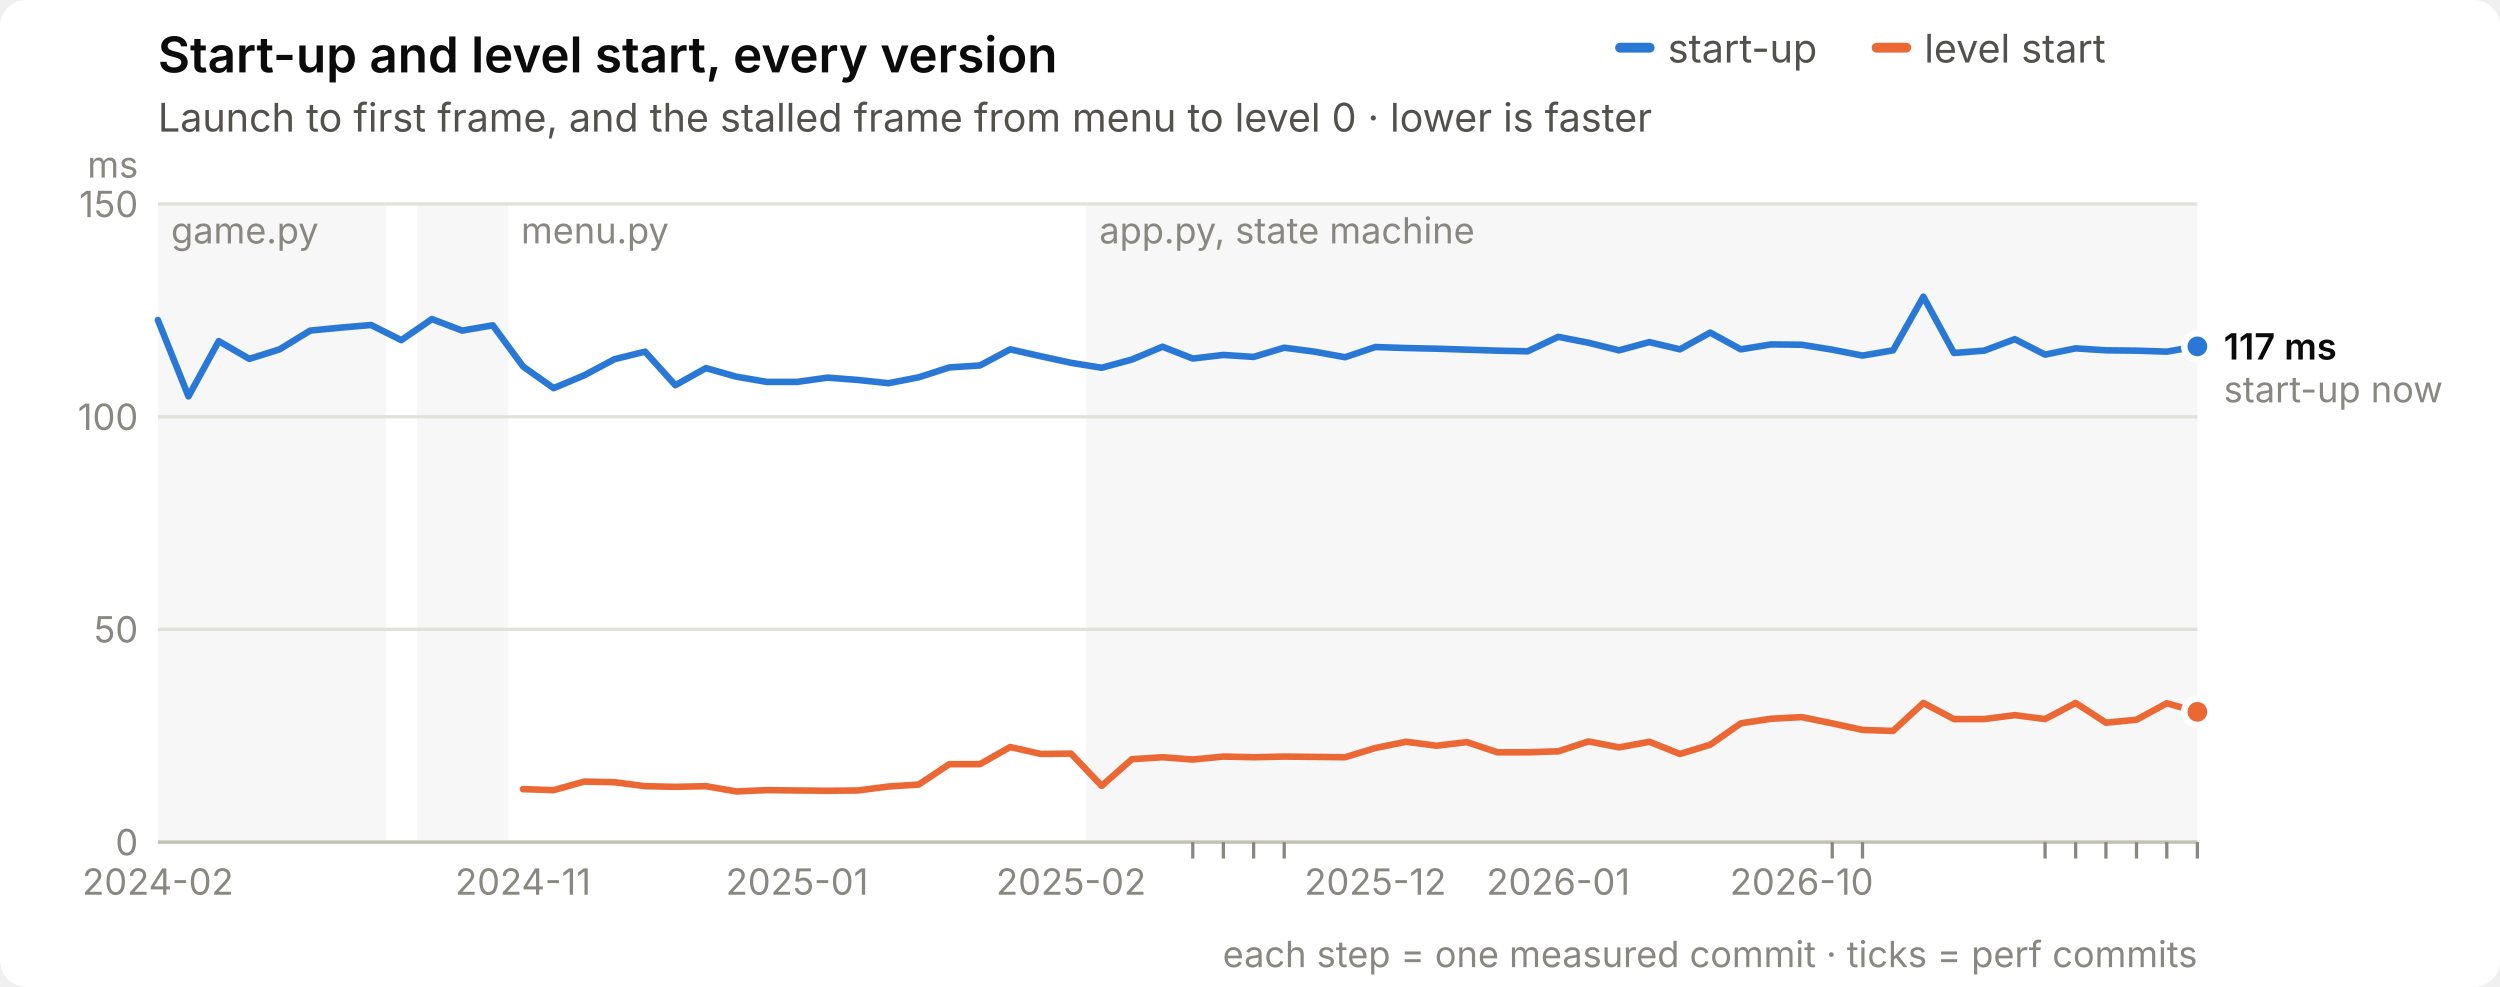
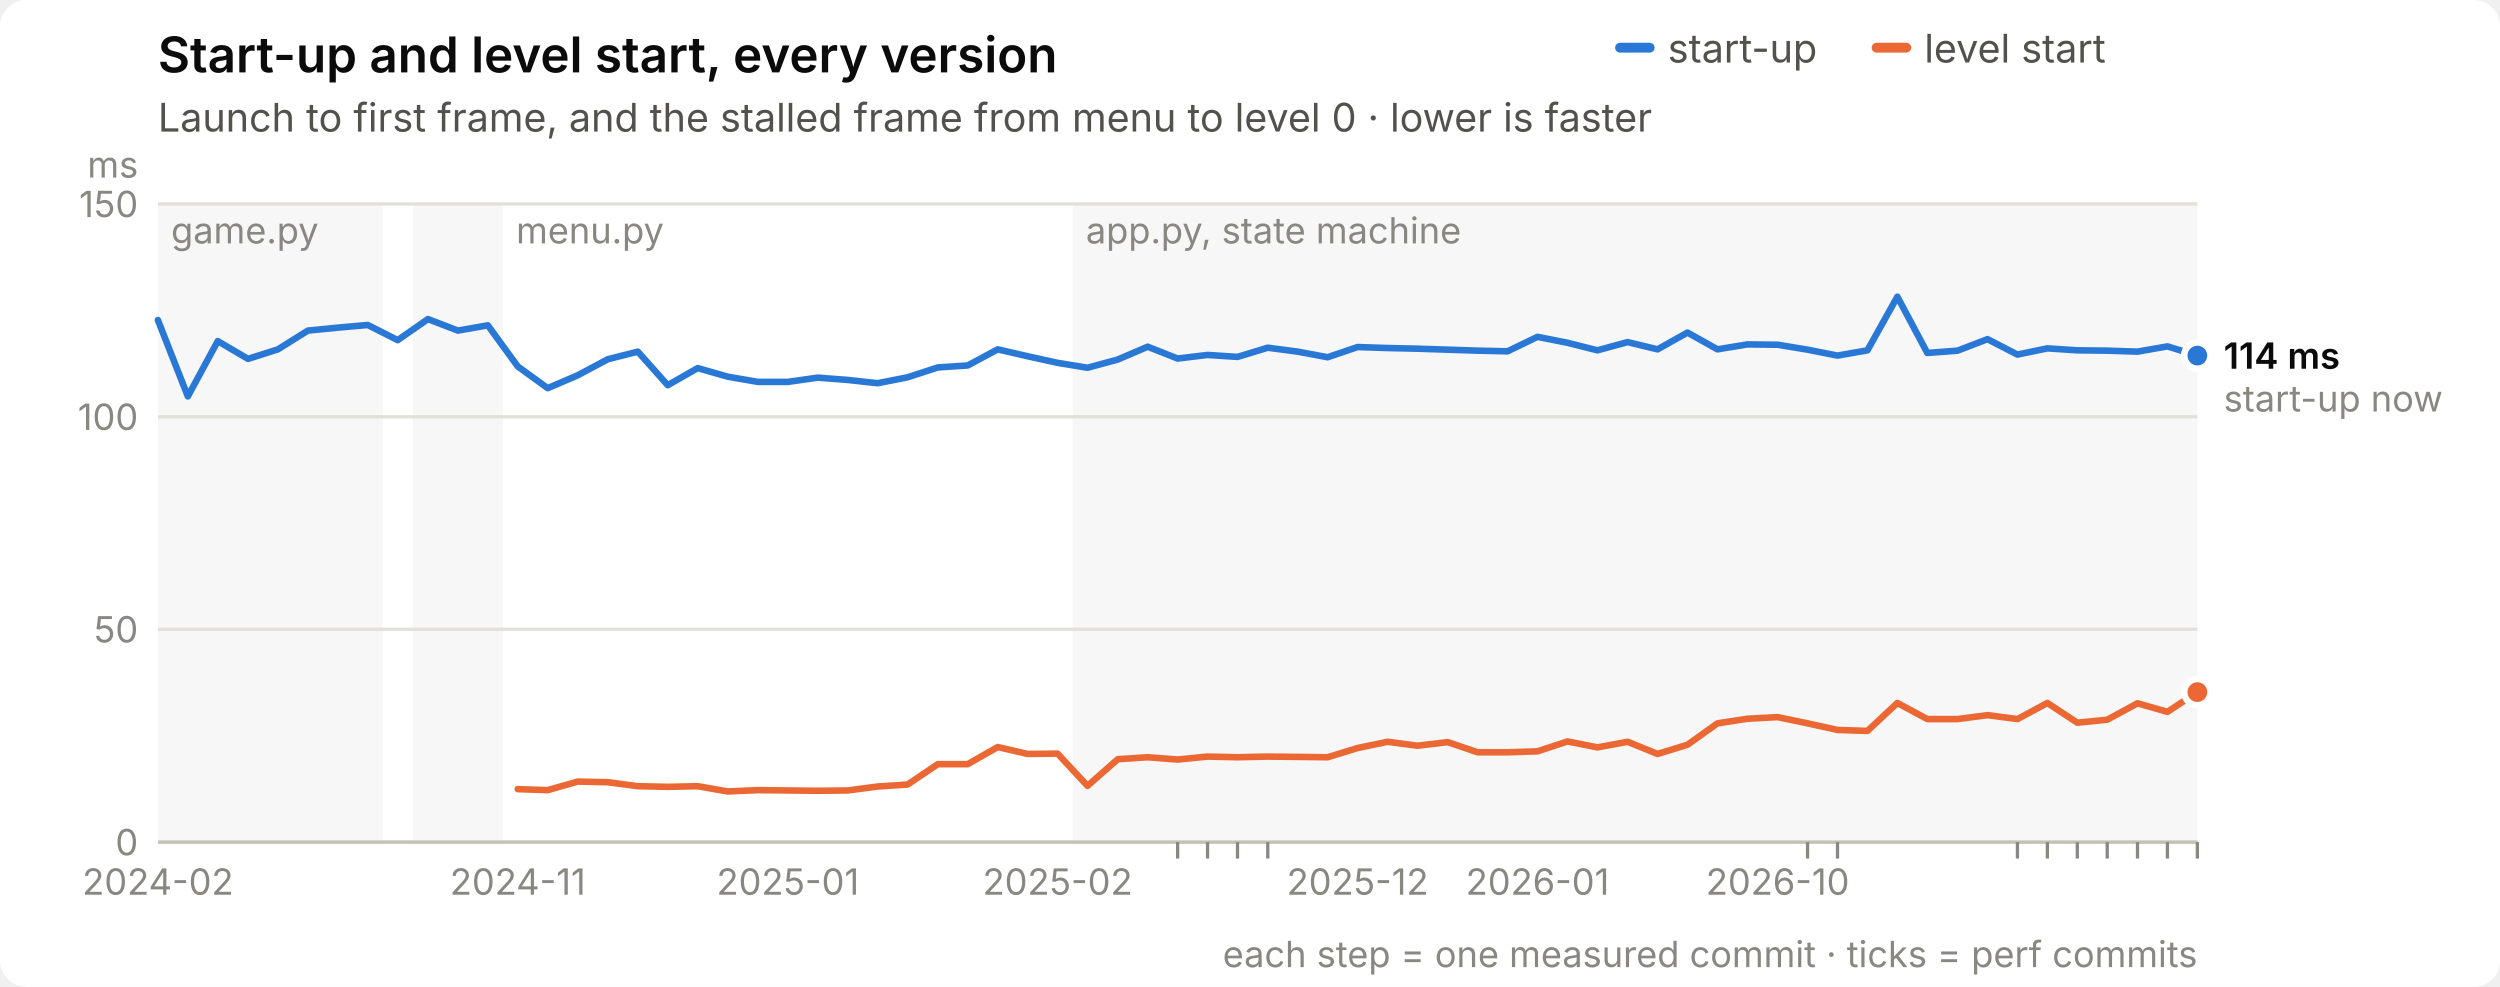
<svg xmlns="http://www.w3.org/2000/svg" viewBox="0 0 760 300" width="760" height="300" role="img">
  <style>text{font-family:system-ui,-apple-system,"Segoe UI",sans-serif}.t{font-size:15px;font-weight:600;fill:#0b0b0b} .s{font-size:12px;fill:#52514e}.a{font-size:11px;fill:#898781} .v{font-size:11px;font-weight:600;fill:#0b0b0b}.g{stroke:#e1e0d9;stroke-width:1} .b{stroke:#c3c2b7;stroke-width:1}.band{fill:#0b0b0b;fill-opacity:0.035} .tick{stroke:#898781;stroke-width:1}.l1{stroke:#2a78d6} .d1{fill:#2a78d6} .l2{stroke:#eb6834} .d2{fill:#eb6834}.ring{stroke:#ffffff;stroke-width:2}</style>
  <rect width="100%" height="100%" rx="8" fill="#ffffff" />
  <text class="t" x="48" y="22">Start-up and level start, every version</text>
  <text class="s" x="48" y="40">Launch to first frame, and the stalled frame from menu to level 0 · lower is faster</text>
-   <rect class="band" x="48.0" y="62" width="69.4" height="194" />
+   <rect class="band" x="48.0" y="62" width="68.4" height="194" />
  <text class="a" x="52.0" y="74">game.py</text>
-   <rect class="band" x="126.7" y="62" width="27.8" height="194" />
-   <text class="a" x="158.4" y="74">menu.py</text>
-   <rect class="band" x="330.2" y="62" width="337.8" height="194" />
-   <text class="a" x="334.2" y="74">app.py, state machine</text>
+   <rect class="band" x="125.5" y="62" width="27.4" height="194" />
+   <text class="a" x="156.9" y="74">menu.py</text>
+   <rect class="band" x="326.1" y="62" width="341.9" height="194" />
+   <text class="a" x="330.1" y="74">app.py, state machine</text>
  <line class="g" x1="48" x2="668" y1="256.0" y2="256.0" />
  <text class="a" x="42" y="260.0" text-anchor="end">0</text>
  <line class="g" x1="48" x2="668" y1="191.3" y2="191.3" />
  <text class="a" x="42" y="195.3" text-anchor="end">50</text>
  <line class="g" x1="48" x2="668" y1="126.7" y2="126.7" />
  <text class="a" x="42" y="130.7" text-anchor="end">100</text>
  <line class="g" x1="48" x2="668" y1="62.0" y2="62.0" />
  <text class="a" x="42" y="66.0" text-anchor="end">150</text>
  <text class="a" x="42" y="54" text-anchor="end">ms</text>
  <line class="b" x1="48" x2="668" y1="256" y2="256" />
  <text class="a" x="48.0" y="272" text-anchor="middle">2024-02</text>
-   <text class="a" x="159.0" y="272" text-anchor="middle">2024-11</text>
-   <text class="a" x="242.3" y="272" text-anchor="middle">2025-01</text>
-   <text class="a" x="325.6" y="272" text-anchor="middle">2025-02</text>
-   <line class="tick" x1="362.6" x2="362.6" y1="256" y2="261" />
-   <line class="tick" x1="371.9" x2="371.9" y1="256" y2="261" />
-   <line class="tick" x1="381.1" x2="381.1" y1="256" y2="261" />
-   <line class="tick" x1="390.4" x2="390.4" y1="256" y2="261" />
-   <text class="a" x="418.1" y="272" text-anchor="middle">2025-12</text>
-   <text class="a" x="473.7" y="272" text-anchor="middle">2026-01</text>
-   <text class="a" x="547.7" y="272" text-anchor="middle">2026-10</text>
-   <line class="tick" x1="557.0" x2="557.0" y1="256" y2="261" />
-   <line class="tick" x1="566.2" x2="566.2" y1="256" y2="261" />
-   <line class="tick" x1="621.7" x2="621.7" y1="256" y2="261" />
-   <line class="tick" x1="631.0" x2="631.0" y1="256" y2="261" />
-   <line class="tick" x1="640.2" x2="640.2" y1="256" y2="261" />
-   <line class="tick" x1="649.5" x2="649.5" y1="256" y2="261" />
-   <line class="tick" x1="658.7" x2="658.7" y1="256" y2="261" />
+   <text class="a" x="157.4" y="272" text-anchor="middle">2024-11</text>
+   <text class="a" x="239.5" y="272" text-anchor="middle">2025-01</text>
+   <text class="a" x="321.5" y="272" text-anchor="middle">2025-02</text>
+   <line class="tick" x1="358.0" x2="358.0" y1="256" y2="261" />
+   <line class="tick" x1="367.1" x2="367.1" y1="256" y2="261" />
+   <line class="tick" x1="376.2" x2="376.2" y1="256" y2="261" />
+   <line class="tick" x1="385.4" x2="385.4" y1="256" y2="261" />
+   <text class="a" x="412.7" y="272" text-anchor="middle">2025-12</text>
+   <text class="a" x="467.4" y="272" text-anchor="middle">2026-01</text>
+   <text class="a" x="540.4" y="272" text-anchor="middle">2026-10</text>
+   <line class="tick" x1="549.5" x2="549.5" y1="256" y2="261" />
+   <line class="tick" x1="558.6" x2="558.6" y1="256" y2="261" />
+   <line class="tick" x1="613.3" x2="613.3" y1="256" y2="261" />
+   <line class="tick" x1="622.4" x2="622.4" y1="256" y2="261" />
+   <line class="tick" x1="631.5" x2="631.5" y1="256" y2="261" />
+   <line class="tick" x1="640.6" x2="640.6" y1="256" y2="261" />
+   <line class="tick" x1="649.8" x2="649.8" y1="256" y2="261" />
+   <line class="tick" x1="658.9" x2="658.9" y1="256" y2="261" />
  <line class="tick" x1="668.0" x2="668.0" y1="256" y2="261" />
  <text class="a" x="668" y="294" text-anchor="end">each step = one measured commit · ticks = perf commits</text>
-   <path class="l1" d="M48.0,97.3 L57.3,120.5 L66.5,103.7 L75.8,109.1 L85.0,106.2 L94.3,100.5 L103.5,99.6 L112.8,98.8 L122.0,103.4 L131.3,97.0 L140.5,100.5 L149.8,98.9 L159.0,111.4 L168.3,118.0 L177.6,114.1 L186.8,109.2 L196.1,106.9 L205.3,117.1 L214.6,111.9 L223.8,114.5 L233.1,116.1 L242.3,116.1 L251.6,114.8 L260.8,115.5 L270.1,116.5 L279.3,114.7 L288.6,111.7 L297.9,111.1 L307.1,106.2 L316.4,108.3 L325.6,110.3 L334.9,111.8 L344.1,109.3 L353.4,105.4 L362.6,109.0 L371.9,107.9 L381.1,108.5 L390.4,105.7 L399.6,106.9 L408.9,108.6 L418.1,105.5 L427.4,105.8 L436.7,106.0 L445.9,106.3 L455.2,106.6 L464.4,106.8 L473.7,102.4 L482.9,104.2 L492.2,106.5 L501.4,104.0 L510.7,106.2 L519.9,101.1 L529.2,106.2 L538.4,104.7 L547.7,104.8 L557.0,106.3 L566.2,108.1 L575.5,106.5 L584.7,90.2 L594.0,107.3 L603.2,106.6 L612.5,103.1 L621.7,107.8 L631.0,105.9 L640.2,106.5 L649.5,106.6 L658.7,106.9 L668.0,105.3" fill="none" stroke-width="2" stroke-linejoin="round" stroke-linecap="round" />
-   <circle class="d1 ring" cx="668.0" cy="105.3" r="4" />
-   <text class="v" x="676.0" y="109.3">117 ms</text>
-   <text class="a" x="676.0" y="122.3">start-up now</text>
-   <path class="l2" d="M122.0,243.6 M159.0,239.9 L168.3,240.2 L177.6,237.6 L186.8,237.8 L196.1,239.0 L205.3,239.2 L214.6,239.0 L223.8,240.6 L233.1,240.2 L242.3,240.3 L251.6,240.4 L260.8,240.3 L270.1,239.1 L279.3,238.5 L288.6,232.3 L297.9,232.3 L307.1,227.1 L316.4,229.2 L325.6,229.1 L334.9,238.9 L344.1,230.8 L353.4,230.2 L362.6,230.9 L371.9,230.0 L381.1,230.2 L390.4,230.0 L399.6,230.1 L408.9,230.2 L418.1,227.4 L427.4,225.5 L436.7,226.7 L445.9,225.6 L455.2,228.7 L464.4,228.7 L473.7,228.4 L482.9,225.4 L492.2,227.2 L501.4,225.5 L510.7,229.2 L519.9,226.4 L529.2,219.9 L538.4,218.5 L547.7,218.0 L557.0,219.9 L566.2,221.9 L575.5,222.2 L584.7,213.7 L594.0,218.6 L603.2,218.6 L612.5,217.4 L621.7,218.6 L631.0,213.7 L640.2,219.7 L649.5,218.8 L658.7,213.8 L668.0,216.4" fill="none" stroke-width="2" stroke-linejoin="round" stroke-linecap="round" />
-   <circle class="d2 ring" cx="668.0" cy="216.4" r="4" />
+   <path class="l1" d="M48.0,97.3 L57.1,120.5 L66.2,103.7 L75.4,109.1 L84.5,106.2 L93.6,100.5 L102.7,99.6 L111.8,98.8 L120.9,103.4 L130.1,97.0 L139.2,100.5 L148.3,98.9 L157.4,111.4 L166.5,118.0 L175.6,114.1 L184.8,109.2 L193.9,106.9 L203.0,117.1 L212.1,111.9 L221.2,114.5 L230.4,116.1 L239.5,116.1 L248.6,114.8 L257.7,115.5 L266.8,116.5 L275.9,114.7 L285.1,111.7 L294.2,111.1 L303.3,106.2 L312.4,108.3 L321.5,110.3 L330.6,111.8 L339.8,109.3 L348.9,105.4 L358.0,109.0 L367.1,107.9 L376.2,108.5 L385.4,105.7 L394.5,106.9 L403.6,108.6 L412.7,105.5 L421.8,105.8 L430.9,106.0 L440.1,106.3 L449.2,106.6 L458.3,106.8 L467.4,102.4 L476.5,104.2 L485.6,106.5 L494.8,104.0 L503.9,106.2 L513.0,101.1 L522.1,106.2 L531.2,104.7 L540.4,104.8 L549.5,106.3 L558.6,108.1 L567.7,106.5 L576.8,90.2 L585.9,107.3 L595.1,106.6 L604.2,103.1 L613.3,107.8 L622.4,105.9 L631.5,106.5 L640.6,106.6 L649.8,106.9 L658.9,105.3 L668.0,108.1" fill="none" stroke-width="2" stroke-linejoin="round" stroke-linecap="round" />
+   <circle class="d1 ring" cx="668.0" cy="108.1" r="4" />
+   <text class="v" x="676.0" y="112.1">114 ms</text>
+   <text class="a" x="676.0" y="125.1">start-up now</text>
+   <path class="l2" d="M120.9,243.6 M157.4,239.9 L166.5,240.2 L175.6,237.6 L184.8,237.8 L193.9,239.0 L203.0,239.2 L212.1,239.0 L221.2,240.6 L230.4,240.2 L239.5,240.3 L248.6,240.4 L257.7,240.3 L266.8,239.1 L275.9,238.5 L285.1,232.3 L294.2,232.3 L303.3,227.1 L312.4,229.2 L321.5,229.1 L330.6,238.9 L339.8,230.8 L348.9,230.2 L358.0,230.9 L367.1,230.0 L376.2,230.2 L385.4,230.0 L394.5,230.1 L403.6,230.2 L412.7,227.4 L421.8,225.5 L430.9,226.7 L440.1,225.6 L449.2,228.7 L458.3,228.7 L467.4,228.4 L476.5,225.4 L485.6,227.2 L494.8,225.5 L503.9,229.2 L513.0,226.4 L522.1,219.9 L531.2,218.5 L540.4,218.0 L549.5,219.9 L558.6,221.9 L567.7,222.2 L576.8,213.7 L585.9,218.6 L595.1,218.6 L604.2,217.4 L613.3,218.6 L622.4,213.7 L631.5,219.7 L640.6,218.8 L649.8,213.8 L658.9,216.4 L668.0,210.4" fill="none" stroke-width="2" stroke-linejoin="round" stroke-linecap="round" />
+   <circle class="d2 ring" cx="668.0" cy="210.4" r="4" />
  <rect class="d2" x="569.0" y="13" width="12" height="3" rx="1.5" />
  <text class="s" x="585.0" y="19">level start</text>
  <rect class="d1" x="491.0" y="13" width="12" height="3" rx="1.5" />
  <text class="s" x="507.0" y="19">start-up</text>
</svg>
